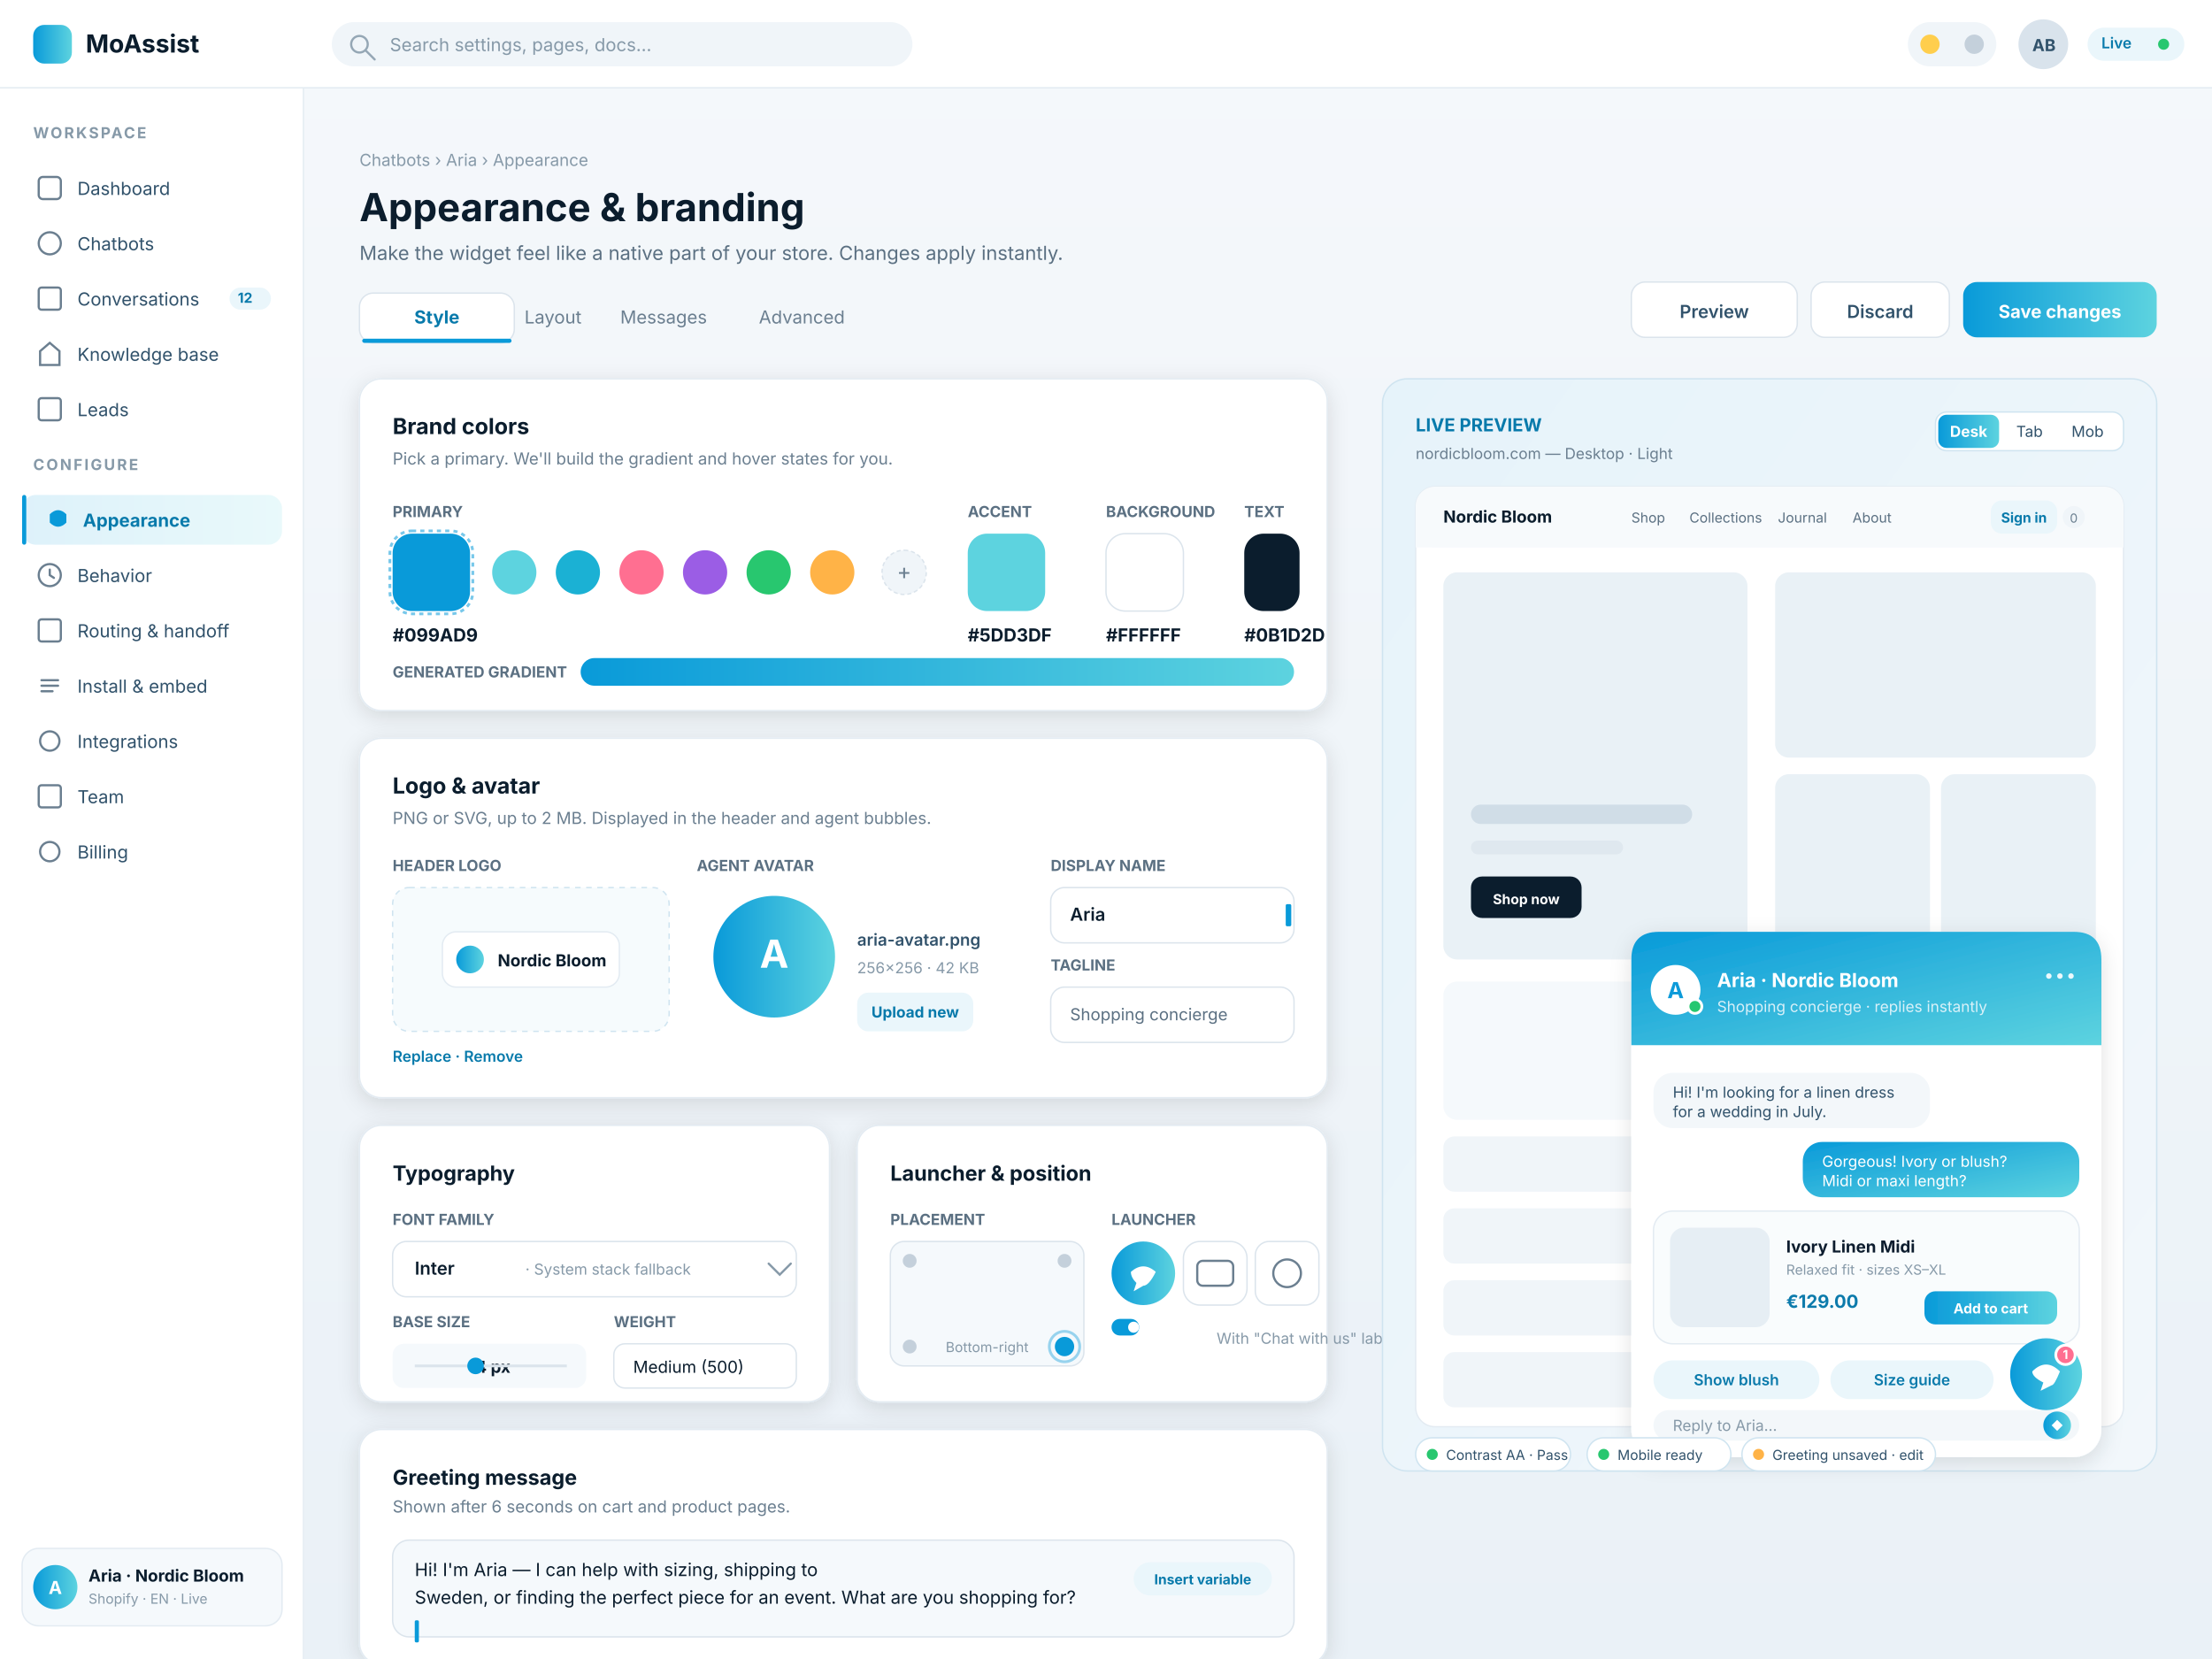
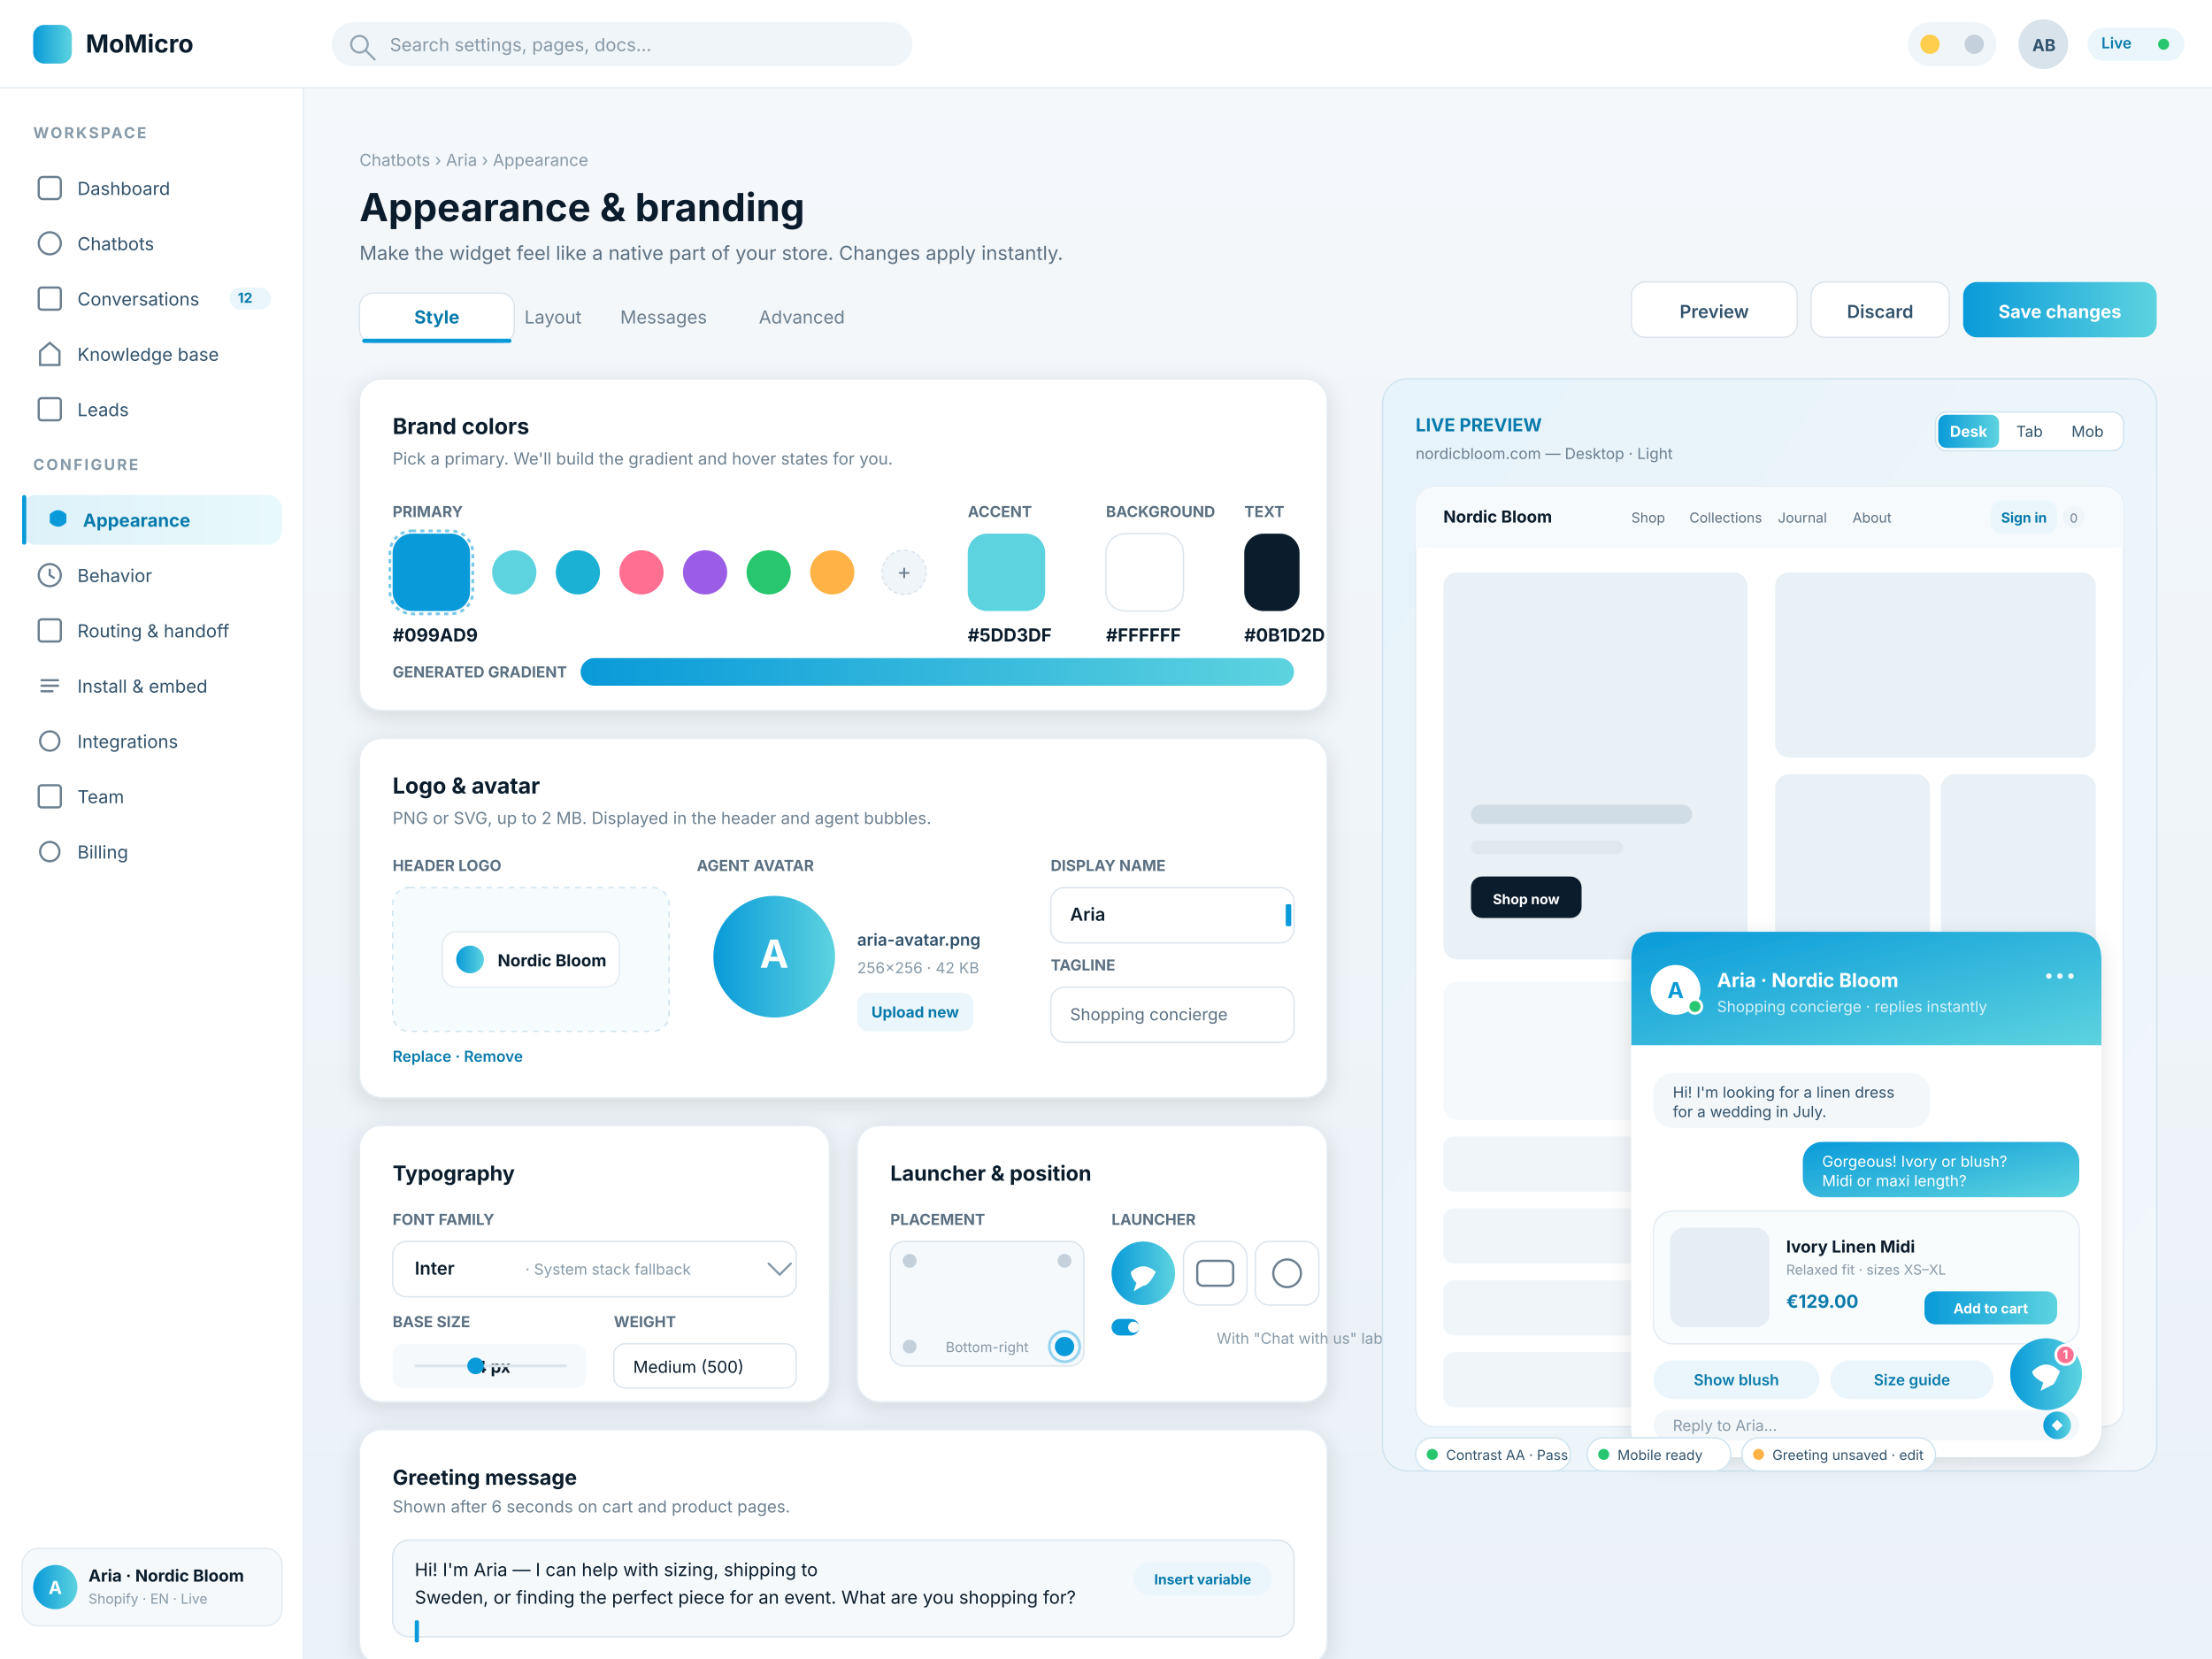
<svg xmlns="http://www.w3.org/2000/svg" viewBox="0 0 1600 1200" font-family="Inter, -apple-system, 'Segoe UI', sans-serif">
  <defs>
    <linearGradient id="pageBg" x1="0" y1="0" x2="0" y2="1">
      <stop offset="0%" stop-color="#f5f8fb" />
      <stop offset="100%" stop-color="#eaf1f7" />
    </linearGradient>
    <linearGradient id="accent" x1="0" y1="0" x2="1" y2="0">
      <stop offset="0%" stop-color="#099ad9" />
      <stop offset="100%" stop-color="#5dd3df" />
    </linearGradient>
    <linearGradient id="widgetHeader" x1="0" y1="0" x2="1" y2="1">
      <stop offset="0%" stop-color="#099ad9" />
      <stop offset="100%" stop-color="#5dd3df" />
    </linearGradient>
    <linearGradient id="previewBg" x1="0" y1="0" x2="1" y2="1">
      <stop offset="0%" stop-color="#e6f3fa" />
      <stop offset="100%" stop-color="#f2f7fb" />
    </linearGradient>
    <filter id="softShadow" x="-20%" y="-20%" width="140%" height="140%">
      <feGaussianBlur in="SourceAlpha" stdDeviation="8" />
      <feOffset dy="4" />
      <feComponentTransfer>
        <feFuncA type="linear" slope="0.12" />
      </feComponentTransfer>
      <feMerge>
        <feMergeNode />
        <feMergeNode in="SourceGraphic" />
      </feMerge>
    </filter>
  </defs>
  <rect width="1600" height="1200" fill="url(#pageBg)" />
  <rect x="0" y="0" width="1600" height="64" fill="#ffffff" />
  <rect x="0" y="63" width="1600" height="1" fill="#e3ebf2" />
  <rect x="24" y="18" width="28" height="28" rx="8" fill="url(#accent)" />
-   <text x="62" y="38" font-size="18" font-weight="700" fill="#0b1d2d">MoAssist</text>
+   <text x="62" y="38" font-size="18" font-weight="700" fill="#0b1d2d">MoMicro</text>
  <rect x="240" y="16" width="420" height="32" rx="16" fill="#f0f5f9" />
  <circle cx="260" cy="32" r="6" fill="none" stroke="#95a7b5" stroke-width="1.6" />
  <line x1="265" y1="37" x2="271" y2="43" stroke="#95a7b5" stroke-width="1.6" stroke-linecap="round" />
  <text x="282" y="37" font-size="13" fill="#8699a8">Search settings, pages, docs…</text>
  <rect x="1380" y="16" width="64" height="32" rx="16" fill="#f0f5f9" />
  <circle cx="1396" cy="32" r="7" fill="#ffce4d" />
  <circle cx="1428" cy="32" r="7" fill="#c4d0db" />
  <circle cx="1478" cy="32" r="18" fill="#d9e3ec" />
  <text x="1470" y="37" font-size="12" font-weight="700" fill="#31526b">AB</text>
  <rect x="1510" y="20" width="70" height="24" rx="12" fill="#eaf6fb" />
  <text x="1520" y="35" font-size="11" font-weight="600" fill="#087aab">Live</text>
  <circle cx="1565" cy="32" r="4" fill="#28c76f" />
  <rect x="0" y="64" width="220" height="1136" fill="#ffffff" />
  <rect x="219" y="64" width="1" height="1136" fill="#e3ebf2" />
  <text x="24" y="100" font-size="11" font-weight="700" fill="#8699a8" letter-spacing="1.4">WORKSPACE</text>
  <g font-size="13" fill="#31526b">
    <g transform="translate(16,118)">
      <rect width="188" height="36" rx="10" fill="transparent" />
      <rect x="12" y="10" width="16" height="16" rx="3" fill="none" stroke="#6b7f90" stroke-width="1.6" />
      <text x="40" y="23">Dashboard</text>
    </g>
    <g transform="translate(16,158)">
      <rect width="188" height="36" rx="10" fill="transparent" />
      <circle cx="20" cy="18" r="8" fill="none" stroke="#6b7f90" stroke-width="1.6" />
      <text x="40" y="23">Chatbots</text>
    </g>
    <g transform="translate(16,198)">
      <rect width="188" height="36" rx="10" fill="transparent" />
      <rect x="12" y="10" width="16" height="16" rx="2" fill="none" stroke="#6b7f90" stroke-width="1.6" />
      <text x="40" y="23">Conversations</text>
      <rect x="150" y="10" width="30" height="16" rx="8" fill="#eaf6fb" />
      <text x="156" y="21" font-size="10" font-weight="700" fill="#087aab">12</text>
    </g>
    <g transform="translate(16,238)">
      <rect width="188" height="36" rx="10" fill="transparent" />
      <path d="M13 16 L20 10 L27 16 L27 26 L13 26 Z" fill="none" stroke="#6b7f90" stroke-width="1.6" />
      <text x="40" y="23">Knowledge base</text>
    </g>
    <g transform="translate(16,278)">
      <rect width="188" height="36" rx="10" fill="transparent" />
      <rect x="12" y="10" width="16" height="16" rx="2" fill="none" stroke="#6b7f90" stroke-width="1.6" />
      <text x="40" y="23">Leads</text>
    </g>
  </g>
  <text x="24" y="340" font-size="11" font-weight="700" fill="#8699a8" letter-spacing="1.4">CONFIGURE</text>
  <g font-size="13" fill="#31526b">
    <g transform="translate(16,358)">
      <rect width="188" height="36" rx="10" fill="url(#accent)" opacity="0.14" />
      <rect width="3" height="36" rx="1.5" fill="#099ad9" />
      <path d="M20 14 Q26 8 32 14 L32 20 Q26 26 20 20 Z" fill="#099ad9" />
      <text x="44" y="23" font-weight="700" fill="#087aab">Appearance</text>
    </g>
    <g transform="translate(16,398)">
      <rect width="188" height="36" rx="10" fill="transparent" />
      <circle cx="20" cy="18" r="8" fill="none" stroke="#6b7f90" stroke-width="1.6" />
      <path d="M20 14 V18 L23 20" stroke="#6b7f90" stroke-width="1.6" fill="none" stroke-linecap="round" />
      <text x="40" y="23">Behavior</text>
    </g>
    <g transform="translate(16,438)">
      <rect width="188" height="36" rx="10" fill="transparent" />
      <rect x="12" y="10" width="16" height="16" rx="2" fill="none" stroke="#6b7f90" stroke-width="1.6" />
      <text x="40" y="23">Routing &amp; handoff</text>
    </g>
    <g transform="translate(16,478)">
      <rect width="188" height="36" rx="10" fill="transparent" />
      <path d="M14 14 H26 M14 18 H26 M14 22 H22" stroke="#6b7f90" stroke-width="1.6" stroke-linecap="round" />
      <text x="40" y="23">Install &amp; embed</text>
    </g>
    <g transform="translate(16,518)">
      <rect width="188" height="36" rx="10" fill="transparent" />
      <circle cx="20" cy="18" r="7" fill="none" stroke="#6b7f90" stroke-width="1.6" />
      <text x="40" y="23">Integrations</text>
    </g>
    <g transform="translate(16,558)">
      <rect width="188" height="36" rx="10" fill="transparent" />
      <rect x="12" y="10" width="16" height="16" rx="2" fill="none" stroke="#6b7f90" stroke-width="1.6" />
      <text x="40" y="23">Team</text>
    </g>
    <g transform="translate(16,598)">
      <rect width="188" height="36" rx="10" fill="transparent" />
      <circle cx="20" cy="18" r="7" fill="none" stroke="#6b7f90" stroke-width="1.6" />
      <text x="40" y="23">Billing</text>
    </g>
  </g>
  <rect x="16" y="1120" width="188" height="56" rx="12" fill="#f5f9fc" stroke="#e3ebf2" />
  <circle cx="40" cy="1148" r="16" fill="url(#accent)" />
  <text x="40" y="1153" font-size="13" font-weight="700" fill="#ffffff" text-anchor="middle">A</text>
  <text x="64" y="1144" font-size="12" font-weight="700" fill="#0b1d2d">Aria · Nordic Bloom</text>
  <text x="64" y="1160" font-size="10" fill="#8699a8">Shopify · EN · Live</text>
  <g transform="translate(220,64)">
    <text x="40" y="56" font-size="12" fill="#8699a8">Chatbots  ›  Aria  ›  Appearance</text>
    <text x="40" y="96" font-size="28" font-weight="700" fill="#0b1d2d">Appearance &amp; branding</text>
    <text x="40" y="124" font-size="14" fill="#5b7082">Make the widget feel like a native part of your store. Changes apply instantly.</text>
    <g transform="translate(40,148)" font-size="13">
      <rect x="0" y="0" width="112" height="36" rx="10" fill="#ffffff" stroke="#dbe4ec" />
      <text x="56" y="22" font-weight="700" fill="#087aab" text-anchor="middle">Style</text>
      <rect x="2" y="33" width="108" height="3" rx="1.5" fill="#099ad9" />
      <text x="140" y="22" fill="#6b7f90" text-anchor="middle">Layout</text>
      <text x="220" y="22" fill="#6b7f90" text-anchor="middle">Messages</text>
      <text x="320" y="22" fill="#6b7f90" text-anchor="middle">Advanced</text>
    </g>
    <g transform="translate(960,140)">
      <rect x="0" y="0" width="120" height="40" rx="10" fill="#ffffff" stroke="#dbe4ec" />
      <text x="60" y="26" font-size="13" font-weight="600" fill="#31526b" text-anchor="middle">Preview</text>
      <rect x="130" y="0" width="100" height="40" rx="10" fill="#ffffff" stroke="#dbe4ec" />
      <text x="180" y="26" font-size="13" font-weight="600" fill="#31526b" text-anchor="middle">Discard</text>
      <rect x="240" y="0" width="140" height="40" rx="10" fill="url(#accent)" />
      <text x="310" y="26" font-size="13" font-weight="700" fill="#ffffff" text-anchor="middle">Save changes</text>
    </g>
    <g transform="translate(40,210)">
      <rect x="0" y="0" width="700" height="240" rx="16" fill="#ffffff" stroke="#e3ebf2" filter="url(#softShadow)" />
      <text x="24" y="40" font-size="16" font-weight="700" fill="#0b1d2d">Brand colors</text>
      <text x="24" y="62" font-size="12" fill="#6b7f90">Pick a primary. We'll build the gradient and hover states for you.</text>
      <text x="24" y="100" font-size="11" font-weight="700" fill="#5b7082">PRIMARY</text>
      <rect x="24" y="112" width="56" height="56" rx="14" fill="#099ad9" />
      <rect x="22" y="110" width="60" height="60" rx="16" fill="none" stroke="#099ad9" stroke-width="2" stroke-dasharray="3 3" opacity="0.55" />
      <text x="24" y="190" font-size="13" font-weight="700" fill="#0b1d2d">#099AD9</text>
      <g font-size="10" fill="#6b7f90">
        <circle cx="112" cy="140" r="16" fill="#5dd3df" />
        <circle cx="158" cy="140" r="16" fill="#1bb1d4" />
        <circle cx="204" cy="140" r="16" fill="#ff6f91" />
        <circle cx="250" cy="140" r="16" fill="#9b5de5" />
        <circle cx="296" cy="140" r="16" fill="#28c76f" />
        <circle cx="342" cy="140" r="16" fill="#ffb347" />
        <g transform="translate(378,124)">
          <rect width="32" height="32" rx="16" fill="#f0f5f9" stroke="#dbe4ec" stroke-dasharray="3 2" />
          <text x="16" y="21" font-size="16" fill="#6b7f90" text-anchor="middle">+</text>
        </g>
      </g>
      <text x="440" y="100" font-size="11" font-weight="700" fill="#5b7082">ACCENT</text>
      <rect x="440" y="112" width="56" height="56" rx="14" fill="#5dd3df" />
      <text x="440" y="190" font-size="13" font-weight="700" fill="#0b1d2d">#5DD3DF</text>
      <text x="540" y="100" font-size="11" font-weight="700" fill="#5b7082">BACKGROUND</text>
      <rect x="540" y="112" width="56" height="56" rx="14" fill="#ffffff" stroke="#dbe4ec" />
      <text x="540" y="190" font-size="13" font-weight="700" fill="#0b1d2d">#FFFFFF</text>
      <text x="640" y="100" font-size="11" font-weight="700" fill="#5b7082">TEXT</text>
      <rect x="640" y="112" width="40" height="56" rx="14" fill="#0b1d2d" />
      <text x="640" y="190" font-size="13" font-weight="700" fill="#0b1d2d">#0B1D2D</text>
      <text x="24" y="216" font-size="11" font-weight="700" fill="#5b7082">GENERATED GRADIENT</text>
      <rect x="160" y="202" width="516" height="20" rx="10" fill="url(#accent)" />
      <rect x="0" y="260" width="700" height="260" rx="16" fill="#ffffff" stroke="#e3ebf2" filter="url(#softShadow)" />
      <text x="24" y="300" font-size="16" font-weight="700" fill="#0b1d2d">Logo &amp; avatar</text>
      <text x="24" y="322" font-size="12" fill="#6b7f90">PNG or SVG, up to 2 MB. Displayed in the header and agent bubbles.</text>
      <text x="24" y="356" font-size="11" font-weight="700" fill="#5b7082">HEADER LOGO</text>
      <rect x="24" y="368" width="200" height="104" rx="12" fill="#f6fbfd" stroke="#cfe4f0" stroke-dasharray="4 4" />
      <rect x="60" y="400" width="128" height="40" rx="10" fill="#ffffff" stroke="#e3ebf2" />
      <circle cx="80" cy="420" r="10" fill="url(#accent)" />
      <text x="100" y="425" font-size="12" font-weight="700" fill="#0b1d2d">Nordic Bloom</text>
      <text x="24" y="494" font-size="11" fill="#087aab" font-weight="600">Replace  ·  Remove</text>
      <text x="244" y="356" font-size="11" font-weight="700" fill="#5b7082">AGENT AVATAR</text>
      <circle cx="300" cy="418" r="44" fill="url(#accent)" />
      <text x="300" y="426" font-size="28" font-weight="700" fill="#ffffff" text-anchor="middle">A</text>
      <text x="360" y="410" font-size="12" font-weight="600" fill="#31526b">aria-avatar.png</text>
      <text x="360" y="430" font-size="11" fill="#8699a8">256×256 · 42 KB</text>
      <rect x="360" y="444" width="84" height="28" rx="8" fill="#eaf6fb" />
      <text x="402" y="462" font-size="11" font-weight="700" fill="#087aab" text-anchor="middle">Upload new</text>
      <text x="500" y="356" font-size="11" font-weight="700" fill="#5b7082">DISPLAY NAME</text>
      <rect x="500" y="368" width="176" height="40" rx="10" fill="#ffffff" stroke="#dbe4ec" />
      <text x="514" y="392" font-size="13" font-weight="600" fill="#0b1d2d">Aria</text>
      <rect x="670" y="380" width="4" height="16" rx="1" fill="#099ad9" />
      <text x="500" y="428" font-size="11" font-weight="700" fill="#5b7082">TAGLINE</text>
      <rect x="500" y="440" width="176" height="40" rx="10" fill="#ffffff" stroke="#dbe4ec" />
      <text x="514" y="464" font-size="12" fill="#5b7082">Shopping concierge</text>
      <rect x="0" y="540" width="340" height="200" rx="16" fill="#ffffff" stroke="#e3ebf2" filter="url(#softShadow)" />
      <text x="24" y="580" font-size="15" font-weight="700" fill="#0b1d2d">Typography</text>
      <text x="24" y="612" font-size="11" font-weight="700" fill="#5b7082">FONT FAMILY</text>
      <rect x="24" y="624" width="292" height="40" rx="10" fill="#ffffff" stroke="#dbe4ec" />
      <text x="40" y="648" font-size="13" font-weight="600" fill="#0b1d2d">Inter</text>
      <text x="120" y="648" font-size="11" fill="#8699a8">· System stack fallback</text>
      <path d="M296 640 L304 648 L312 640" stroke="#8699a8" stroke-width="1.6" fill="none" stroke-linecap="round" />
      <text x="24" y="686" font-size="11" font-weight="700" fill="#5b7082">BASE SIZE</text>
      <rect x="24" y="698" width="140" height="32" rx="8" fill="#f5f9fc" />
      <text x="94" y="719" font-size="12" font-weight="700" fill="#0b1d2d" text-anchor="middle">14 px</text>
      <line x1="40" y1="714" x2="150" y2="714" stroke="#dbe4ec" stroke-width="2" />
      <circle cx="84" cy="714" r="6" fill="#099ad9" />
      <text x="184" y="686" font-size="11" font-weight="700" fill="#5b7082">WEIGHT</text>
      <rect x="184" y="698" width="132" height="32" rx="8" fill="#ffffff" stroke="#dbe4ec" />
      <text x="198" y="719" font-size="12" fill="#0b1d2d">Medium (500)</text>
      <rect x="360" y="540" width="340" height="200" rx="16" fill="#ffffff" stroke="#e3ebf2" filter="url(#softShadow)" />
      <text x="384" y="580" font-size="15" font-weight="700" fill="#0b1d2d">Launcher &amp; position</text>
      <text x="384" y="612" font-size="11" font-weight="700" fill="#5b7082">PLACEMENT</text>
      <rect x="384" y="624" width="140" height="90" rx="10" fill="#f5f9fc" stroke="#dbe4ec" />
      <circle cx="398" cy="638" r="5" fill="#c4d0db" />
      <circle cx="510" cy="638" r="5" fill="#c4d0db" />
      <circle cx="398" cy="700" r="5" fill="#c4d0db" />
      <circle cx="510" cy="700" r="7" fill="#099ad9" />
      <circle cx="510" cy="700" r="11" fill="none" stroke="#099ad9" stroke-width="2" opacity="0.4" />
      <text x="454" y="704" font-size="10" fill="#8699a8" text-anchor="middle">Bottom-right</text>
      <text x="544" y="612" font-size="11" font-weight="700" fill="#5b7082">LAUNCHER</text>
      <g transform="translate(544,624)">
        <rect width="46" height="46" rx="23" fill="url(#accent)" />
        <path d="M14 22 Q23 14 32 22 Q27 32 23 32 L16 36 L18 30 Q14 26 14 22 Z" fill="#ffffff" />
      </g>
      <g transform="translate(596,624)">
        <rect width="46" height="46" rx="12" fill="#ffffff" stroke="#dbe4ec" />
        <rect x="10" y="14" width="26" height="18" rx="4" fill="none" stroke="#6b7f90" stroke-width="1.6" />
      </g>
      <g transform="translate(648,624)">
        <rect width="46" height="46" rx="10" fill="#ffffff" stroke="#dbe4ec" />
        <circle cx="23" cy="23" r="10" fill="none" stroke="#6b7f90" stroke-width="1.6" />
      </g>
      <text x="620" y="698" font-size="11" fill="#8699a8">With "Chat with us" label</text>
      <rect x="544" y="680" width="20" height="12" rx="6" fill="#099ad9" />
      <circle cx="560" cy="686" r="4" fill="#ffffff" />
    </g>
    <g transform="translate(780,210)">
      <rect x="0" y="0" width="560" height="790" rx="18" fill="url(#previewBg)" stroke="#cfe4f0" />
      <text x="24" y="38" font-size="13" font-weight="700" fill="#087aab">LIVE PREVIEW</text>
      <text x="24" y="58" font-size="11" fill="#6b7f90">nordicbloom.com — Desktop · Light</text>
      <g transform="translate(400,24)" font-size="11">
        <rect width="136" height="28" rx="8" fill="#ffffff" stroke="#cfe4f0" />
        <rect x="2" y="2" width="44" height="24" rx="6" fill="url(#accent)" />
        <text x="24" y="18" font-weight="700" fill="#ffffff" text-anchor="middle">Desk</text>
        <text x="68" y="18" fill="#31526b" text-anchor="middle">Tab</text>
        <text x="110" y="18" fill="#31526b" text-anchor="middle">Mob</text>
      </g>
      <rect x="24" y="78" width="512" height="680" rx="14" fill="#ffffff" stroke="#e3ebf2" />
      <rect x="24" y="78" width="512" height="44" rx="14" fill="#f7fafc" />
      <rect x="24" y="108" width="512" height="14" fill="#f7fafc" />
      <text x="44" y="104" font-size="12" font-weight="700" fill="#0b1d2d">Nordic Bloom</text>
      <g font-size="10" fill="#5b7082">
        <text x="180" y="104">Shop</text>
        <text x="222" y="104">Collections</text>
        <text x="286" y="104">Journal</text>
        <text x="340" y="104">About</text>
      </g>
      <circle cx="500" cy="100" r="8" fill="#f0f5f9" />
      <text x="500" y="104" font-size="9" fill="#6b7f90" text-anchor="middle">0</text>
      <rect x="440" y="88" width="48" height="24" rx="8" fill="#eaf6fb" />
      <text x="464" y="104" font-size="10" font-weight="700" fill="#087aab" text-anchor="middle">Sign in</text>
      <rect x="44" y="140" width="220" height="280" rx="10" fill="#e9f1f6" />
      <rect x="64" y="308" width="160" height="14" rx="7" fill="#d0dde7" />
      <rect x="64" y="334" width="110" height="10" rx="5" fill="#dfe8ef" />
      <rect x="64" y="360" width="80" height="30" rx="8" fill="#0b1d2d" />
      <text x="104" y="380" font-size="10" font-weight="700" fill="#ffffff" text-anchor="middle">Shop now</text>
      <rect x="284" y="140" width="232" height="134" rx="10" fill="#e9f1f6" />
      <rect x="284" y="286" width="112" height="134" rx="10" fill="#e9f1f6" />
      <rect x="404" y="286" width="112" height="134" rx="10" fill="#e9f1f6" />
      <rect x="44" y="436" width="472" height="100" rx="10" fill="#f5f9fc" />
      <rect x="44" y="548" width="472" height="40" rx="8" fill="#f0f5f9" />
      <rect x="44" y="600" width="472" height="40" rx="8" fill="#f0f5f9" />
      <rect x="44" y="652" width="472" height="40" rx="8" fill="#f0f5f9" />
      <rect x="44" y="704" width="472" height="40" rx="8" fill="#f0f5f9" />
      <g transform="translate(180,400)" filter="url(#softShadow)">
        <rect width="340" height="380" rx="20" fill="#ffffff" />
        <path d="M0 20 Q0 0 20 0 L320 0 Q340 0 340 20 L340 82 L0 82 Z" fill="url(#widgetHeader)" />
        <circle cx="32" cy="42" r="18" fill="#ffffff" />
        <text x="32" y="48" font-size="16" font-weight="700" fill="#099ad9" text-anchor="middle">A</text>
        <circle cx="46" cy="54" r="5" fill="#28c76f" stroke="#ffffff" stroke-width="2" />
        <text x="62" y="40" font-size="14" font-weight="700" fill="#ffffff">Aria · Nordic Bloom</text>
        <text x="62" y="58" font-size="11" fill="#eaf6fb" opacity="0.9">Shopping concierge · replies instantly</text>
        <g transform="translate(302,26)" fill="#ffffff" opacity="0.9">
          <circle cx="0" cy="6" r="2" />
          <circle cx="8" cy="6" r="2" />
          <circle cx="16" cy="6" r="2" />
        </g>
        <rect x="16" y="102" width="200" height="40" rx="14" fill="#f3f7fa" />
        <text x="30" y="120" font-size="11" fill="#31526b">Hi! I'm looking for a linen dress</text>
        <text x="30" y="134" font-size="11" fill="#31526b">for a wedding in July.</text>
        <rect x="124" y="152" width="200" height="40" rx="14" fill="url(#widgetHeader)" />
        <text x="138" y="170" font-size="11" fill="#ffffff">Gorgeous! Ivory or blush?</text>
        <text x="138" y="184" font-size="11" fill="#ffffff">Midi or maxi length?</text>
        <rect x="16" y="202" width="308" height="96" rx="14" fill="#f9fcfd" stroke="#e3ebf2" />
        <rect x="28" y="214" width="72" height="72" rx="10" fill="#e6eef4" />
        <text x="112" y="232" font-size="12" font-weight="700" fill="#0b1d2d">Ivory Linen Midi</text>
        <text x="112" y="248" font-size="10" fill="#8699a8">Relaxed fit · sizes XS–XL</text>
        <text x="112" y="272" font-size="13" font-weight="700" fill="#087aab">€129.00</text>
        <rect x="212" y="260" width="96" height="24" rx="8" fill="url(#accent)" />
        <text x="260" y="276" font-size="10" font-weight="700" fill="#ffffff" text-anchor="middle">Add to cart</text>
        <rect x="16" y="310" width="120" height="28" rx="14" fill="#eaf6fb" />
        <text x="76" y="328" font-size="11" font-weight="600" fill="#087aab" text-anchor="middle">Show blush</text>
        <rect x="144" y="310" width="118" height="28" rx="14" fill="#eaf6fb" />
        <text x="203" y="328" font-size="11" font-weight="600" fill="#087aab" text-anchor="middle">Size guide</text>
        <rect x="16" y="346" width="308" height="22" rx="11" fill="#f3f7fa" />
        <text x="30" y="361" font-size="11" fill="#8699a8">Reply to Aria…</text>
        <circle cx="308" cy="357" r="10" fill="url(#accent)" />
        <path d="M304 357 L308 353 L312 357 L308 361 Z" fill="#ffffff" />
      </g>
      <g transform="translate(480,720)">
        <circle cx="0" cy="0" r="26" fill="url(#accent)" />
        <path d="M-10 -2 Q0 -12 10 -2 Q6 8 4 8 L-4 12 L-2 6 Q-10 2 -10 -2 Z" fill="#ffffff" />
        <circle cx="14" cy="-14" r="7" fill="#ff6f91" stroke="#ffffff" stroke-width="2" />
        <text x="14" y="-11" font-size="9" font-weight="700" fill="#ffffff" text-anchor="middle">1</text>
      </g>
      <g transform="translate(24,766)" font-size="10">
        <rect width="112" height="24" rx="12" fill="#ffffff" stroke="#cfe4f0" />
        <circle cx="12" cy="12" r="4" fill="#28c76f" />
        <text x="22" y="16" fill="#31526b">Contrast AA · Pass</text>
        <g transform="translate(124,0)">
          <rect width="104" height="24" rx="12" fill="#ffffff" stroke="#cfe4f0" />
          <circle cx="12" cy="12" r="4" fill="#28c76f" />
          <text x="22" y="16" fill="#31526b">Mobile ready</text>
        </g>
        <g transform="translate(236,0)">
          <rect width="140" height="24" rx="12" fill="#ffffff" stroke="#cfe4f0" />
          <circle cx="12" cy="12" r="4" fill="#ffb347" />
          <text x="22" y="16" fill="#31526b">Greeting unsaved · edit</text>
        </g>
      </g>
    </g>
    <g transform="translate(40,970)">
      <rect x="0" y="0" width="700" height="170" rx="16" fill="#ffffff" stroke="#e3ebf2" filter="url(#softShadow)" />
      <text x="24" y="40" font-size="15" font-weight="700" fill="#0b1d2d">Greeting message</text>
      <text x="24" y="60" font-size="12" fill="#6b7f90">Shown after 6 seconds on cart and product pages.</text>
      <rect x="24" y="80" width="652" height="70" rx="12" fill="#f5f9fc" stroke="#dbe4ec" />
      <text x="40" y="106" font-size="13" fill="#0b1d2d">Hi! I'm Aria — I can help with sizing, shipping to</text>
      <text x="40" y="126" font-size="13" fill="#0b1d2d">Sweden, or finding the perfect piece for an event. What are you shopping for?</text>
      <rect x="40" y="138" width="3" height="16" rx="1" fill="#099ad9" />
      <g transform="translate(560,96)" font-size="10" font-weight="700">
        <rect width="100" height="24" rx="12" fill="#eaf6fb" />
        <text x="50" y="16" fill="#087aab" text-anchor="middle">Insert variable</text>
      </g>
    </g>
  </g>
</svg>
